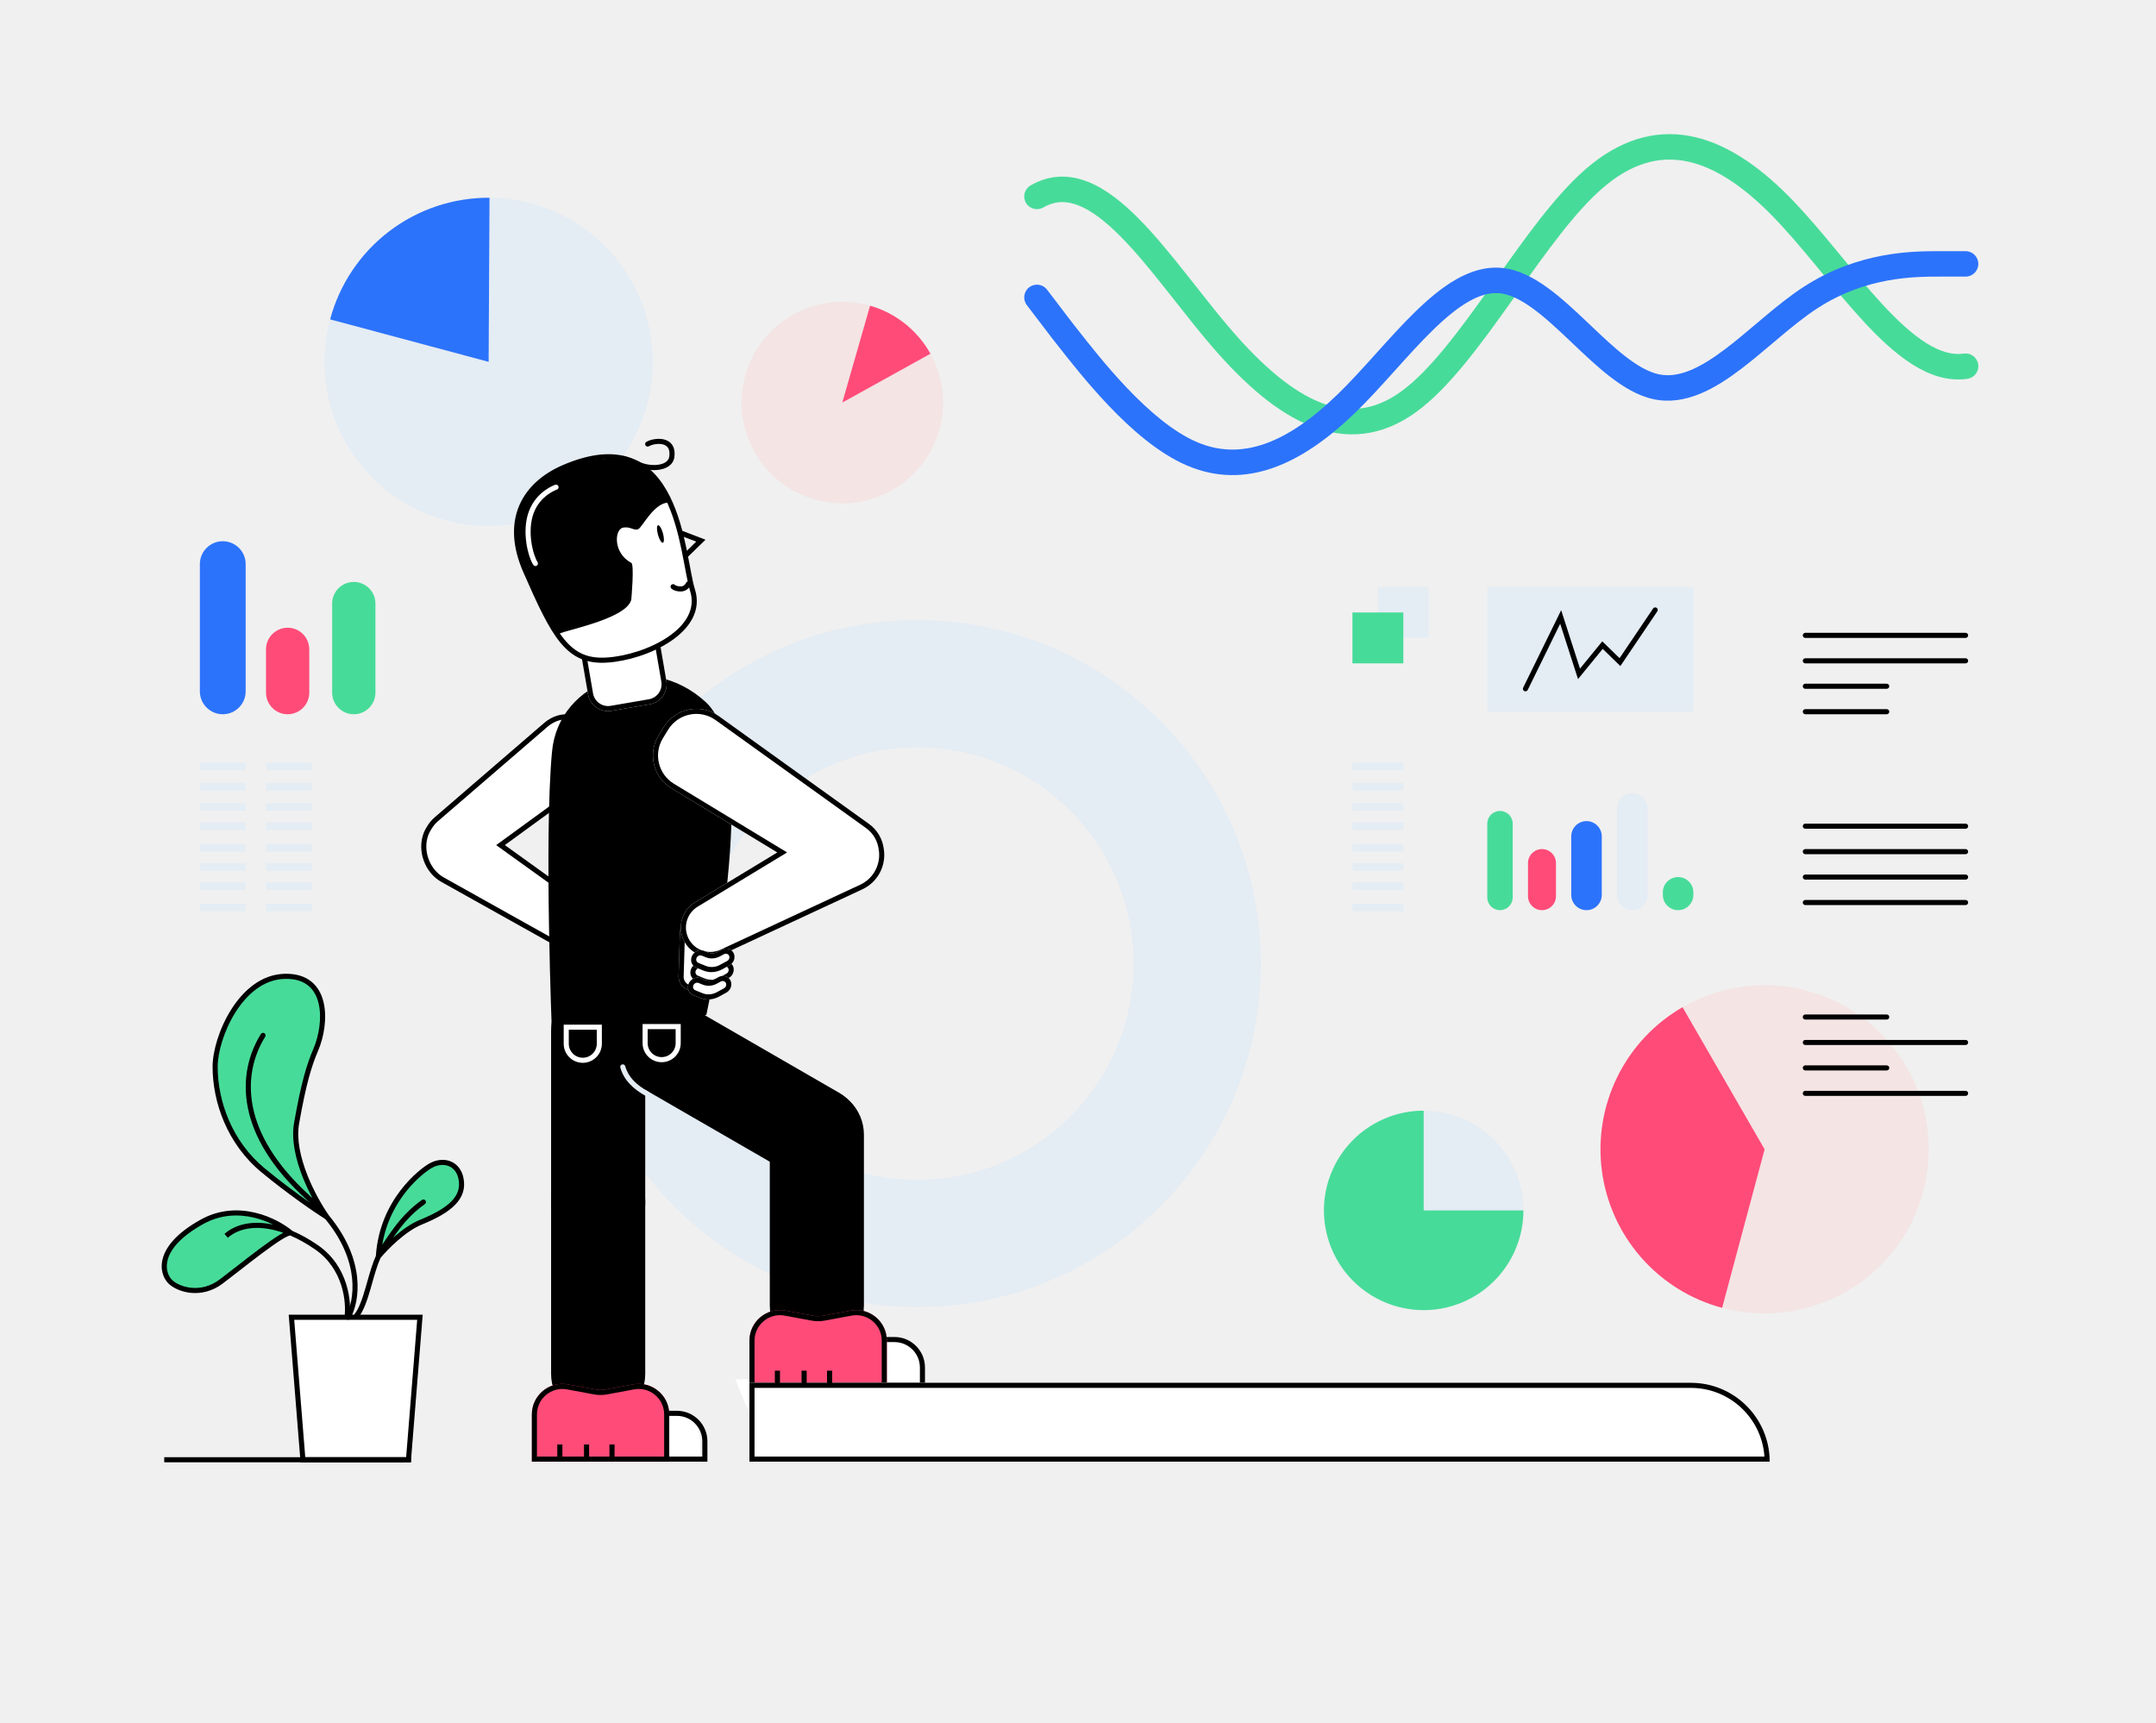
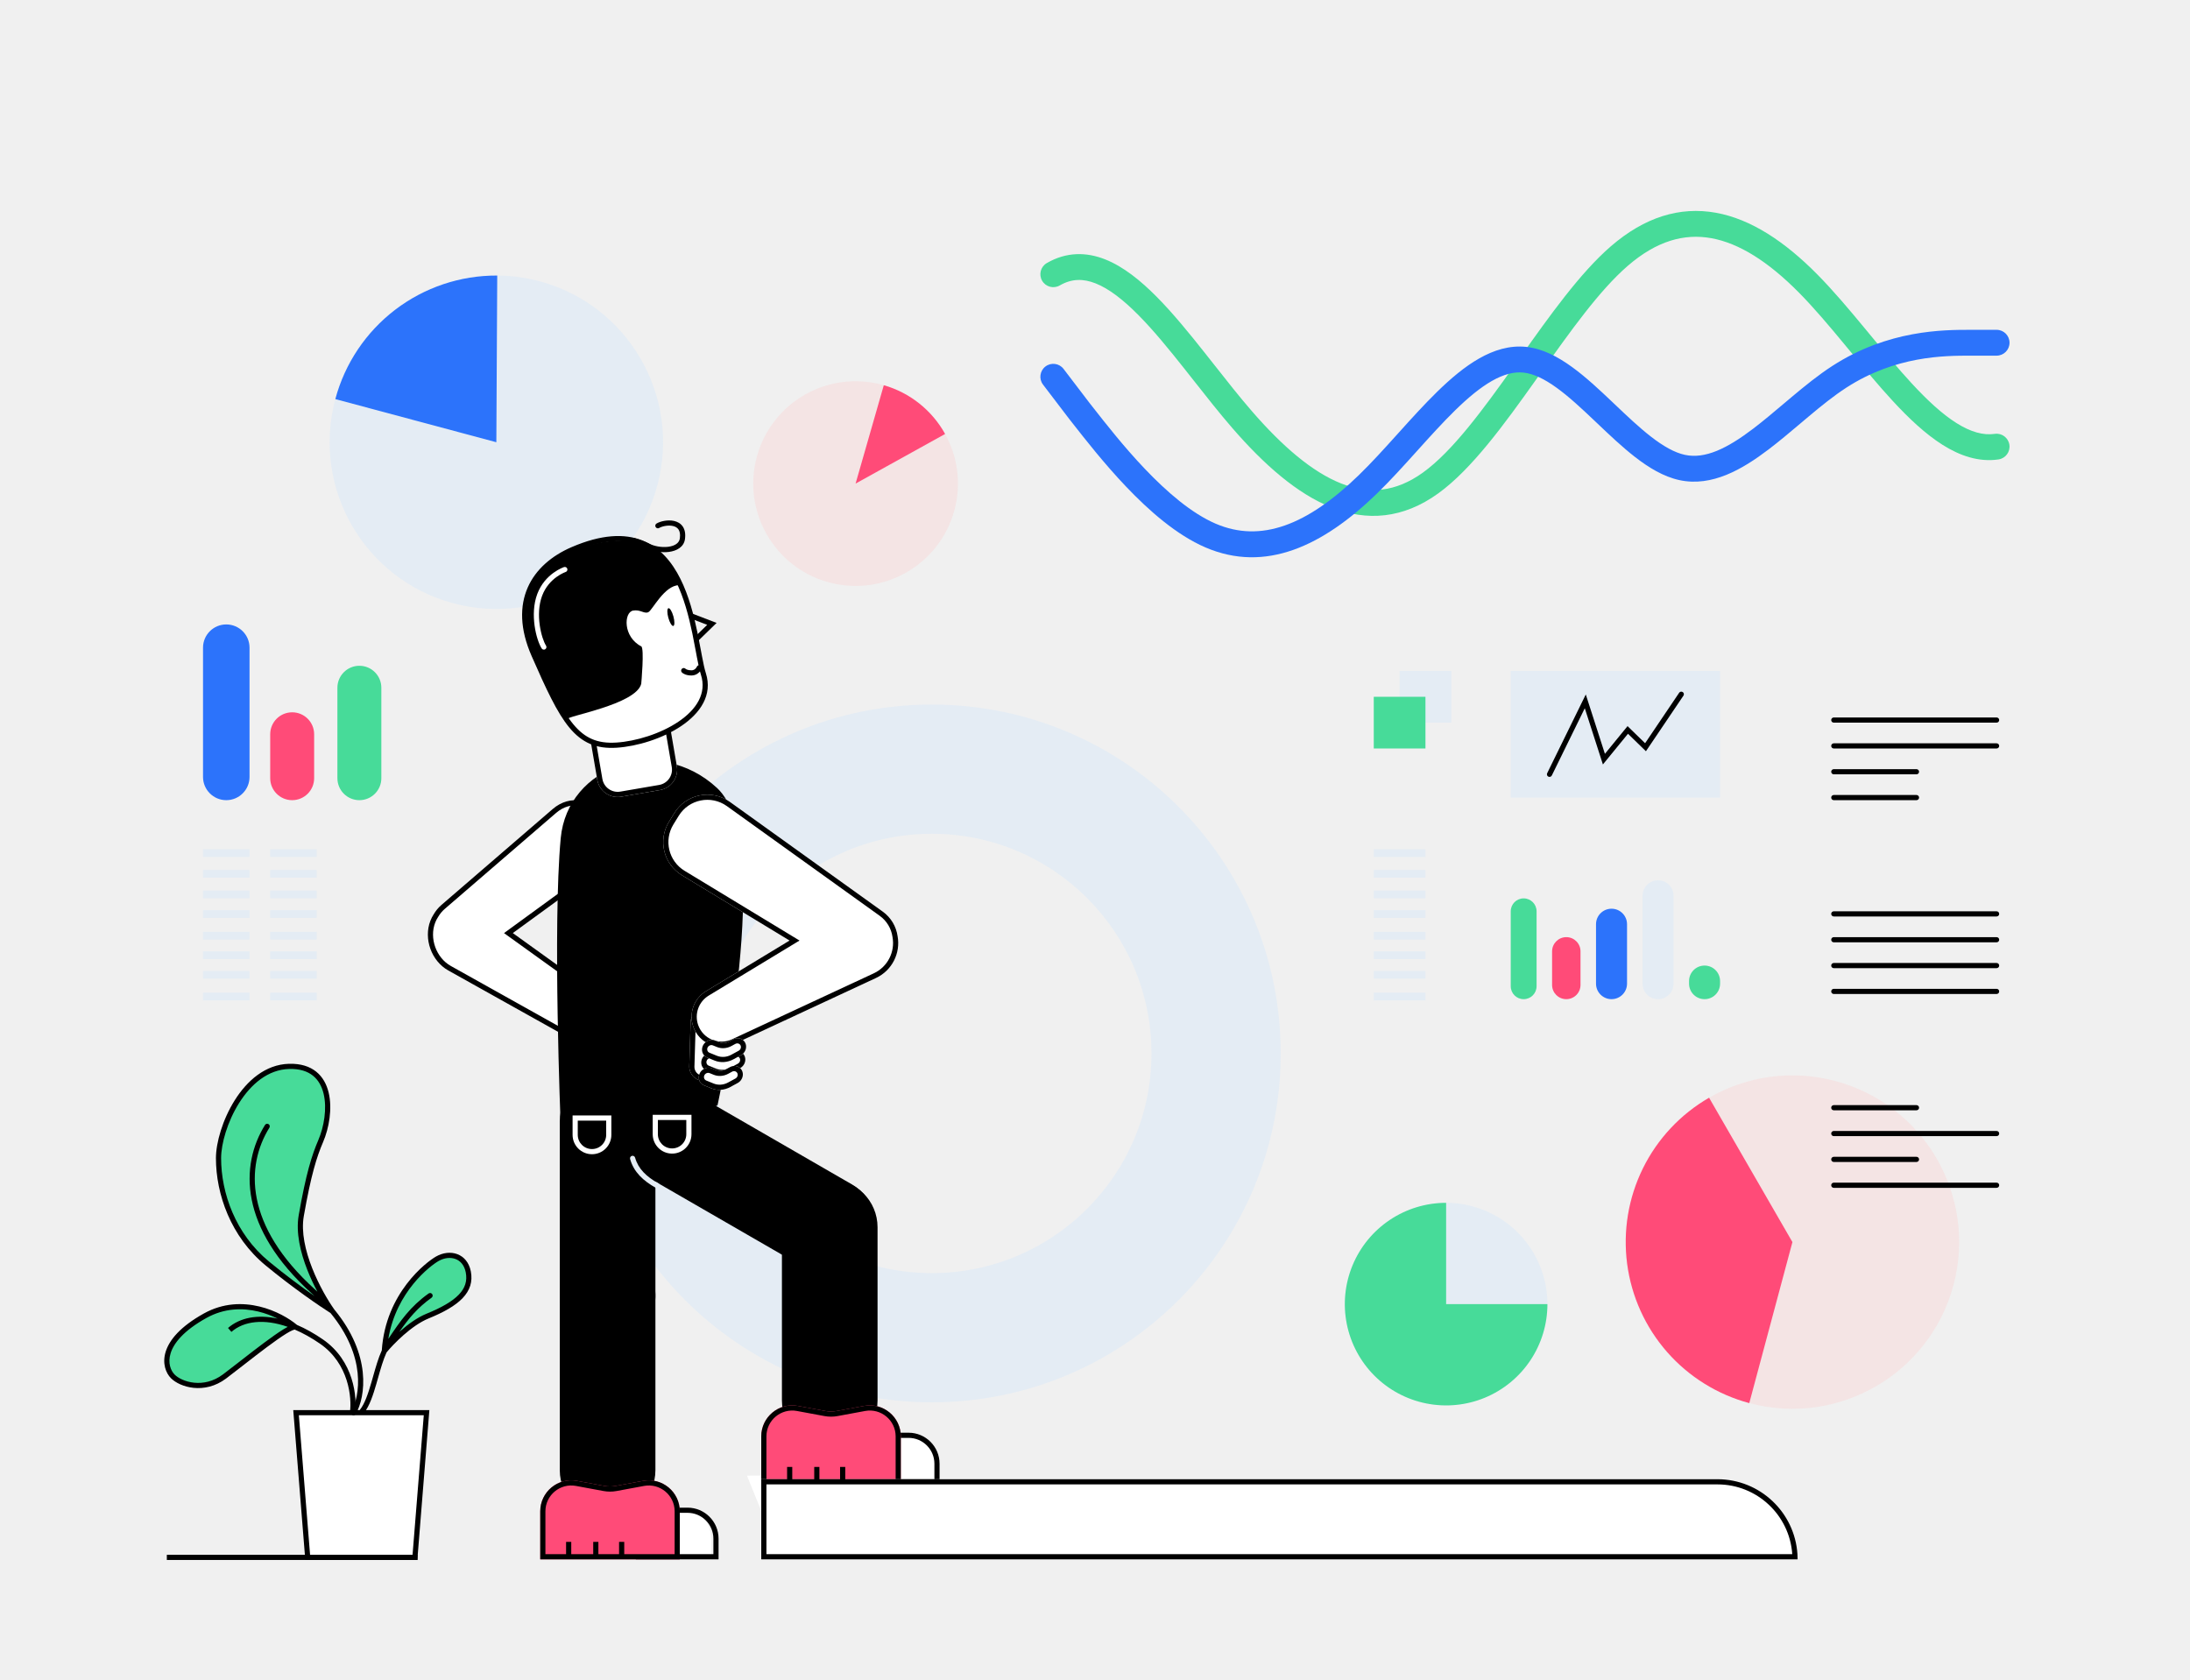
- <svg xmlns="http://www.w3.org/2000/svg" width="338" height="270" viewBox="-30 0 400 270" fill="none">
+ <svg xmlns="http://www.w3.org/2000/svg" width="352" height="270" viewBox="-30 -20 400 270" fill="none">
  <path d="M106.439 231.149L125.357 230.924L125.581 238.56L109.469 238.647L106.439 231.149Z" fill="white" />
  <rect x="250.534" y="236.389" width="39.828" height="2.185" fill="white" />
  <path fill-rule="evenodd" clip-rule="evenodd" d="M100.072 154.019C100.072 176.18 118.036 194.145 140.196 194.145C162.355 194.145 180.319 176.18 180.319 154.019C180.319 131.857 162.355 113.892 140.196 113.892C118.036 113.892 100.072 131.857 100.072 154.019ZM140.196 90.288C105.001 90.288 76.471 118.821 76.471 154.019C76.471 189.216 105.001 217.749 140.196 217.749C175.39 217.749 203.921 189.216 203.921 154.019C203.921 118.821 175.39 90.288 140.196 90.288Z" fill="#E4ECF4" />
  <path d="M52.777 71.784C36.535 67.432 26.896 50.736 31.248 34.492C35.6 18.249 52.295 8.609 68.537 12.962C84.78 17.314 94.418 34.01 90.066 50.254C85.714 66.497 69.019 76.137 52.777 71.784Z" fill="#E4ECF4" />
  <path d="M31.248 34.492C32.99 27.991 36.837 22.25 42.187 18.167C47.537 14.084 54.089 11.889 60.819 11.925L60.657 42.373L31.248 34.492Z" fill="#2C73FB" />
  <path d="M121.433 67.983C111.461 65.311 105.543 55.06 108.215 45.088C110.887 35.115 121.137 29.197 131.109 31.869C141.081 34.541 146.999 44.792 144.327 54.764C141.655 64.737 131.405 70.656 121.433 67.983Z" fill="#F4E4E4" />
  <path d="M131.425 31.957C136.19 33.324 140.217 36.528 142.621 40.864L126.271 49.926L131.425 31.957Z" fill="#FF4B78" />
  <path d="M289.503 217.89C273.261 213.537 263.622 196.841 267.974 180.597C272.327 164.354 289.022 154.714 305.264 159.067C321.506 163.419 331.145 180.116 326.793 196.359C322.441 212.602 305.746 222.242 289.503 217.89Z" fill="#F4E4E4" />
  <path d="M289.503 217.89C283.687 216.331 278.463 213.082 274.492 208.555C270.522 204.027 267.983 198.423 267.197 192.453C266.411 186.482 267.413 180.412 270.077 175.011C272.74 169.61 276.945 165.12 282.16 162.109L297.383 188.478L289.503 217.89Z" fill="#FF4B78" />
  <path d="M229.344 217.681C219.475 215.036 213.618 204.891 216.262 195.021C218.907 185.151 229.051 179.294 238.92 181.939C248.789 184.583 254.646 194.728 252.002 204.598C249.357 214.468 239.213 220.326 229.344 217.681Z" fill="#E4ECF4" />
  <path d="M252.632 199.81C252.632 203.469 251.547 207.046 249.514 210.089C247.481 213.131 244.592 215.503 241.211 216.903C237.831 218.303 234.111 218.67 230.523 217.956C226.934 217.242 223.637 215.48 221.05 212.892C218.463 210.305 216.701 207.008 215.987 203.419C215.273 199.83 215.64 196.11 217.04 192.73C218.44 189.349 220.811 186.459 223.854 184.426C226.896 182.393 230.473 181.308 234.132 181.308V199.81H252.632Z" fill="#47DB99" />
  <path d="M126.507 228.963C126.507 225.835 129.043 223.298 132.172 223.298H135.948C139.076 223.298 141.612 225.835 141.612 228.963V232.74H126.507V228.963Z" fill="white" />
  <path fill-rule="evenodd" clip-rule="evenodd" d="M135.948 224.242H132.172C129.565 224.242 127.451 226.356 127.451 228.963V231.796H140.668V228.963C140.668 226.356 138.555 224.242 135.948 224.242ZM132.172 223.298C129.043 223.298 126.507 225.835 126.507 228.963V232.74H141.612V228.963C141.612 225.835 139.076 223.298 135.948 223.298H132.172Z" fill="black" />
  <path fill-rule="evenodd" clip-rule="evenodd" d="M70.955 109.368C74.124 106.637 78.456 107.472 80.337 111.144C82.125 114.635 81.014 119.388 77.841 121.701L63.667 132.031L76.709 141.407C78.666 142.815 79.59 145.477 78.92 147.784C78.09 150.647 75.161 151.876 72.59 150.439L51.882 138.865C48.798 137.141 47.332 133.073 48.609 129.778C48.772 129.358 48.97 128.972 49.199 128.621C49.577 127.974 50.056 127.386 50.628 126.893L70.955 109.368Z" fill="white" />
  <path fill-rule="evenodd" clip-rule="evenodd" d="M62.057 132.036L76.158 142.174C77.792 143.349 78.571 145.599 78.013 147.521C77.348 149.816 75.078 150.748 73.051 149.615L52.343 138.041C49.669 136.547 48.383 132.975 49.489 130.119L48.609 129.778C47.332 133.073 48.798 137.141 51.882 138.865L72.59 150.439C75.161 151.876 78.09 150.647 78.92 147.784C79.59 145.477 78.666 142.815 76.709 141.407L63.667 132.031L77.841 121.701C81.014 119.388 82.125 114.635 80.337 111.144C78.456 107.472 74.124 106.637 70.955 109.368L50.628 126.893C50.056 127.386 49.577 127.974 49.199 128.621C48.97 128.972 48.772 129.358 48.609 129.778L49.489 130.119C49.629 129.759 49.797 129.432 49.99 129.137L50.003 129.118L50.014 129.097C50.343 128.535 50.756 128.029 51.244 127.609L71.571 110.084C72.952 108.893 74.539 108.513 75.952 108.782C77.365 109.051 78.682 109.983 79.497 111.574C81.075 114.655 80.08 118.901 77.285 120.938L62.057 132.036Z" fill="black" />
  <path d="M72.883 114.759C74.073 101.915 90.23 96.235 100.639 105.867C111.047 115.5 100.639 163.17 100.639 163.17C96.178 165.063 72.883 167.121 72.883 167.121C72.883 167.121 71.396 130.814 72.883 114.759Z" fill="black" />
  <path fill-rule="evenodd" clip-rule="evenodd" d="M73.353 114.802C74.5 102.412 90.149 96.802 100.318 106.214C101.537 107.342 102.479 109.055 103.178 111.239C103.875 113.419 104.317 116.033 104.559 118.924C105.044 124.706 104.722 131.535 104.072 138.084C103.423 144.629 102.449 150.877 101.638 155.489C101.232 157.794 100.866 159.691 100.603 161.01C100.471 161.669 100.365 162.185 100.291 162.535C100.267 162.649 100.247 162.746 100.23 162.824C99.103 163.245 96.98 163.689 94.344 164.12C91.543 164.578 88.221 165.011 85.033 165.387C81.846 165.762 78.798 166.078 76.546 166.3C75.42 166.412 74.494 166.499 73.849 166.559C73.65 166.578 73.478 166.593 73.335 166.607C73.325 166.341 73.311 165.973 73.294 165.512C73.256 164.489 73.204 163.009 73.145 161.182C73.029 157.529 72.89 152.492 72.797 146.953C72.611 135.866 72.612 122.8 73.353 114.802ZM72.883 167.121C72.411 167.141 72.411 167.141 72.411 167.14L72.411 167.139L72.407 167.036C72.404 166.966 72.4 166.863 72.395 166.728C72.384 166.458 72.369 166.06 72.35 165.547C72.312 164.522 72.26 163.041 72.202 161.212C72.086 157.556 71.946 152.513 71.853 146.969C71.667 135.887 71.667 122.772 72.413 114.715C73.644 101.418 90.312 95.667 100.959 105.521C102.343 106.801 103.352 108.685 104.077 110.951C104.803 113.222 105.255 115.913 105.5 118.845C105.992 124.71 105.663 131.605 105.012 138.177C104.36 144.754 103.382 151.026 102.567 155.652C102.16 157.966 101.793 159.87 101.529 161.195C101.396 161.858 101.289 162.376 101.215 162.729C101.178 162.905 101.149 163.04 101.13 163.131L101.108 163.235L101.1 163.27C101.1 163.27 101.1 163.27 100.639 163.169L101.1 163.27L101.048 163.509L100.823 163.604C99.647 164.104 97.296 164.594 94.496 165.052C91.675 165.513 88.337 165.948 85.143 166.324C81.949 166.7 78.894 167.017 76.639 167.24C75.511 167.351 74.583 167.439 73.936 167.499C73.613 167.529 73.36 167.552 73.188 167.568L72.925 167.591L72.925 167.592C72.924 167.592 72.924 167.592 72.883 167.121ZM72.883 167.121L72.925 167.592L72.431 167.635L72.411 167.14L72.883 167.121Z" fill="black" />
  <path d="M76.587 89.433C76.234 87.377 77.614 85.425 79.669 85.072L86.758 83.854C88.814 83.501 90.766 84.881 91.12 86.937L93.628 101.544C93.981 103.6 92.601 105.553 90.545 105.906L83.456 107.123C81.4 107.476 79.448 106.096 79.095 104.04L76.587 89.433Z" fill="white" />
  <path fill-rule="evenodd" clip-rule="evenodd" d="M86.918 84.785L79.829 86.002C78.287 86.267 77.252 87.731 77.517 89.273L80.025 103.88C80.29 105.422 81.755 106.457 83.296 106.193L90.385 104.975C91.927 104.71 92.962 103.246 92.697 101.704L90.189 87.097C89.924 85.555 88.46 84.52 86.918 84.785ZM79.669 85.072C77.614 85.425 76.234 87.377 76.587 89.433L79.095 104.04C79.448 106.096 81.4 107.476 83.456 107.123L90.545 105.906C92.601 105.553 93.981 103.6 93.628 101.544L91.12 86.937C90.766 84.881 88.814 83.501 86.758 83.854L79.669 85.072Z" fill="black" />
  <path fill-rule="evenodd" clip-rule="evenodd" d="M91.182 72.162C91.089 72.405 91.21 72.678 91.454 72.772L99.171 75.728L94.964 79.822C94.777 80.003 94.773 80.302 94.955 80.489C95.137 80.676 95.436 80.68 95.623 80.498L100.888 75.375L91.792 71.89C91.548 71.796 91.275 71.918 91.182 72.162Z" fill="black" />
  <path d="M67.526 81.223C63.276 71.534 67.539 65.004 74.591 61.965C96.096 52.699 96.478 78.498 98.468 84.681C100.87 92.141 89.911 97.223 82.634 97.701C75.358 98.18 72.839 93.333 67.526 81.223Z" fill="white" />
  <path fill-rule="evenodd" clip-rule="evenodd" d="M66.388 68.91C67.865 65.549 70.802 63.084 74.405 61.532C79.852 59.185 84.043 59.024 87.287 60.296C90.528 61.567 92.725 64.229 94.27 67.318C95.814 70.407 96.73 73.971 97.384 77.124C97.62 78.263 97.824 79.357 98.01 80.355C98.081 80.739 98.15 81.109 98.217 81.462C98.46 82.745 98.679 83.796 98.918 84.537C100.215 88.567 97.861 91.892 94.445 94.2C91.02 96.514 86.378 97.928 82.665 98.172C80.791 98.296 79.192 98.078 77.765 97.465C76.338 96.853 75.117 95.859 73.98 94.484C71.726 91.756 69.742 87.448 67.094 81.412C64.929 76.476 64.908 72.281 66.388 68.91ZM67.253 69.29C65.901 72.367 65.874 76.281 67.959 81.033C70.624 87.109 72.556 91.278 74.708 93.882C75.774 95.172 76.88 96.058 78.137 96.598C79.395 97.138 80.839 97.346 82.603 97.23C86.167 96.996 90.644 95.629 93.916 93.418C97.199 91.2 99.123 88.255 98.019 84.826C97.76 84.021 97.531 82.913 97.289 81.638C97.221 81.278 97.151 80.905 97.08 80.519C96.894 79.523 96.694 78.445 96.46 77.316C95.81 74.183 94.914 70.717 93.426 67.741C91.938 64.766 89.884 62.329 86.943 61.175C84.005 60.023 80.084 60.112 74.779 62.399C71.329 63.885 68.608 66.205 67.253 69.29Z" fill="black" />
  <path d="M94.025 68.479C91.34 68.532 89.189 72.998 88.441 73.398C87.692 73.799 86.978 72.877 85.63 73.124C83.945 73.433 83.745 77.909 87.121 79.659C87.719 79.968 87.121 86.494 87.121 86.494C86.178 90.31 73.374 92.394 73.603 92.967C73.607 92.975 73.61 92.979 73.61 92.979C73.607 92.975 73.604 92.971 73.603 92.967C73.404 92.619 68.949 84.833 68.086 82.891C64.855 75.621 65.712 66.928 71.208 63.915C76.704 60.902 81.338 59.841 86.58 60.552C90.122 61.032 93.991 67.213 94.025 68.479Z" fill="black" />
  <path fill-rule="evenodd" clip-rule="evenodd" d="M73.166 65.626C73.019 65.177 73.019 65.177 73.019 65.177L73.018 65.177L73.017 65.178L73.014 65.179L73.004 65.182C72.995 65.185 72.984 65.189 72.97 65.194C72.941 65.205 72.901 65.219 72.85 65.24C72.749 65.279 72.606 65.34 72.432 65.423C72.084 65.589 71.609 65.849 71.09 66.226C70.053 66.979 68.834 68.208 68.128 70.1C67.426 71.981 67.394 74.089 67.644 75.891C67.893 77.685 68.431 79.247 68.937 80.041C69.077 80.261 69.368 80.326 69.588 80.186C69.808 80.046 69.873 79.754 69.733 79.534C69.326 78.896 68.817 77.48 68.579 75.762C68.342 74.052 68.384 72.115 69.013 70.43C69.638 68.755 70.717 67.664 71.645 66.99C72.109 66.652 72.533 66.421 72.839 66.275C72.992 66.202 73.114 66.15 73.197 66.118C73.238 66.101 73.269 66.09 73.289 66.083C73.299 66.079 73.306 66.077 73.311 66.075L73.314 66.074L73.314 66.074C73.314 66.074 73.314 66.074 73.315 66.074C73.562 65.992 73.696 65.726 73.615 65.478C73.534 65.231 73.267 65.096 73.019 65.177L73.166 65.626Z" fill="white" />
  <path fill-rule="evenodd" clip-rule="evenodd" d="M97.891 83.127C98.133 83.226 98.248 83.502 98.15 83.743C97.981 84.155 97.386 84.981 96.297 84.981C95.383 84.981 94.776 84.672 94.533 84.409C94.357 84.217 94.369 83.918 94.561 83.741C94.753 83.565 95.051 83.577 95.228 83.769C95.228 83.769 95.228 83.769 95.228 83.769C95.236 83.776 95.314 83.842 95.493 83.909C95.672 83.976 95.938 84.036 96.297 84.036C96.855 84.036 97.187 83.603 97.276 83.385C97.374 83.144 97.65 83.029 97.891 83.127Z" fill="black" />
  <path d="M92.996 74.183C93.244 75.078 93.237 75.861 92.981 75.931C92.725 76.002 92.317 75.334 92.07 74.439C91.823 73.543 91.83 72.76 92.086 72.69C92.342 72.619 92.749 73.288 92.996 74.183Z" fill="black" />
  <path d="M72.244 166.413C72.244 161.59 76.154 157.68 80.977 157.68C85.8 157.68 89.71 161.59 89.71 166.413V198.515C89.71 203.338 85.8 207.248 80.977 207.248C76.154 207.248 72.244 203.338 72.244 198.515V166.413Z" fill="black" />
  <path d="M112.818 185.768C112.818 180.945 116.728 177.035 121.551 177.035C126.374 177.035 130.283 180.945 130.283 185.768V217.397C130.283 222.221 126.374 226.131 121.551 226.131C116.728 226.131 112.818 222.221 112.818 217.397V185.768Z" fill="black" />
  <path d="M89.356 177.23C85.168 174.812 83.734 169.458 86.151 165.271C88.569 161.083 93.923 159.649 98.11 162.066L125.592 177.934C129.779 180.352 131.214 185.706 128.796 189.894C126.379 194.081 121.025 195.516 116.838 193.098L89.356 177.23Z" fill="black" />
  <path d="M72.244 198.043C72.244 193.219 76.154 189.309 80.977 189.309C85.8 189.309 89.71 193.219 89.71 198.043V230.144C89.71 234.967 85.8 238.877 80.977 238.877C76.154 238.877 72.244 234.967 72.244 230.144V198.043Z" fill="black" />
  <path fill-rule="evenodd" clip-rule="evenodd" d="M85.414 172.728C85.664 172.657 85.925 172.802 85.997 173.053C86.577 175.098 88.049 176.514 90.247 177.749C90.474 177.876 90.555 178.164 90.427 178.391C90.3 178.619 90.012 178.7 89.785 178.572C87.48 177.277 85.765 175.696 85.088 173.311C85.017 173.06 85.163 172.799 85.414 172.728Z" fill="#E4ECF4" />
  <path d="M96.139 148.294C96.18 146.96 97.289 145.987 98.617 146.121C99.945 146.255 100.989 147.446 100.949 148.78L100.707 156.842C100.667 158.177 99.557 159.15 98.229 159.015C96.901 158.881 95.857 157.691 95.897 156.356L96.139 148.294Z" fill="white" />
  <path fill-rule="evenodd" clip-rule="evenodd" d="M99.767 156.747L100.01 148.685C100.034 147.872 99.398 147.147 98.588 147.065C97.779 146.983 97.103 147.576 97.079 148.389L96.837 156.451C96.812 157.264 97.448 157.99 98.258 158.072C99.067 158.153 99.743 157.561 99.767 156.747ZM98.617 146.121C97.289 145.987 96.18 146.96 96.139 148.294L95.897 156.356C95.857 157.691 96.901 158.881 98.229 159.015C99.557 159.15 100.667 158.177 100.707 156.842L100.949 148.78C100.989 147.446 99.945 146.255 98.617 146.121Z" fill="black" />
  <path d="M109.042 223.972C109.042 220.43 112.255 217.757 115.737 218.402L120.755 219.331C121.437 219.457 122.136 219.457 122.818 219.331L127.836 218.402C131.318 217.757 134.532 220.43 134.532 223.972V232.74H109.042V223.972Z" fill="#FF4B78" />
  <path fill-rule="evenodd" clip-rule="evenodd" d="M133.588 231.796V223.972C133.588 221.02 130.91 218.793 128.008 219.33L122.99 220.259C122.194 220.407 121.379 220.407 120.583 220.259L115.566 219.33C112.664 218.793 109.986 221.02 109.986 223.972V231.796H133.588ZM115.737 218.402C112.255 217.757 109.042 220.43 109.042 223.972V232.74H134.532V223.972C134.532 220.43 131.318 217.757 127.836 218.402L122.818 219.331C122.136 219.457 121.437 219.457 120.755 219.331L115.737 218.402Z" fill="black" />
  <path d="M84.793 242.654C84.793 239.525 87.329 236.989 90.457 236.989H94.233C97.362 236.989 99.898 239.525 99.898 242.654V246.43H84.793V242.654Z" fill="white" />
  <path fill-rule="evenodd" clip-rule="evenodd" d="M94.697 57.756C95.088 58.322 95.24 59.084 95.112 60.049C94.913 61.543 93.56 62.226 92.192 62.405C90.805 62.587 89.177 62.303 87.983 61.663C87.216 61.298 86.523 61.078 85.949 60.896C85.8 60.849 85.658 60.804 85.526 60.76C85.279 60.677 85.145 60.41 85.228 60.162C85.31 59.915 85.577 59.781 85.825 59.864C85.94 59.902 86.069 59.943 86.21 59.988C86.788 60.171 87.563 60.416 88.4 60.816L88.41 60.821L88.421 60.826C89.432 61.371 90.866 61.627 92.069 61.469C93.295 61.308 94.064 60.768 94.176 59.924C94.284 59.118 94.141 58.612 93.92 58.293C93.699 57.973 93.353 57.773 92.916 57.673C92.477 57.572 91.974 57.582 91.505 57.663C91.032 57.745 90.635 57.892 90.403 58.031C90.179 58.165 89.889 58.092 89.755 57.869C89.621 57.645 89.693 57.355 89.917 57.221C90.275 57.006 90.791 56.828 91.344 56.733C91.9 56.637 92.534 56.617 93.127 56.753C93.723 56.889 94.305 57.19 94.697 57.756Z" fill="black" />
  <path d="M74.582 165.348H81.663V168.889C81.663 170.844 80.078 172.429 78.123 172.429C76.168 172.429 74.582 170.844 74.582 168.889V165.348Z" fill="black" />
  <path fill-rule="evenodd" clip-rule="evenodd" d="M80.719 166.292H75.527V168.889C75.527 170.323 76.689 171.485 78.123 171.485C79.557 171.485 80.719 170.323 80.719 168.889V166.292ZM74.582 165.348V168.889C74.582 170.844 76.168 172.429 78.123 172.429C80.078 172.429 81.663 170.844 81.663 168.889V165.348H74.582Z" fill="white" />
  <path d="M89.216 165.233H96.296V168.774C96.296 170.729 94.711 172.315 92.756 172.315C90.801 172.315 89.216 170.729 89.216 168.774V165.233Z" fill="black" />
  <path fill-rule="evenodd" clip-rule="evenodd" d="M95.352 166.178H90.16V168.774C90.16 170.208 91.322 171.37 92.756 171.37C94.19 171.37 95.352 170.208 95.352 168.774V166.178ZM89.216 165.233V168.774C89.216 170.729 90.801 172.315 92.756 172.315C94.711 172.315 96.296 170.729 96.296 168.774V165.233H89.216Z" fill="white" />
  <path fill-rule="evenodd" clip-rule="evenodd" d="M103.322 108.077C99.984 105.681 95.315 106.619 93.162 110.119L92.19 111.699C90.132 115.044 91.19 119.425 94.548 121.463L114.211 133.396L98.953 142.646C96.734 143.991 95.765 146.709 96.631 149.154C97.708 152.198 101.173 153.653 104.1 152.29L129.989 140.243C132.96 138.86 134.512 135.668 133.944 132.588C133.693 130.845 132.758 129.207 131.225 128.107L103.322 108.077Z" fill="white" />
  <path fill-rule="evenodd" clip-rule="evenodd" d="M116.032 133.396L99.442 143.453C97.606 144.566 96.804 146.815 97.521 148.839C98.412 151.358 101.279 152.562 103.702 151.434L129.591 139.386C132.162 138.19 133.508 135.426 133.015 132.759L133.012 132.741L133.009 132.722C132.794 131.224 131.991 129.819 130.675 128.874L102.771 108.844C99.879 106.767 95.832 107.581 93.966 110.613L92.994 112.193C91.211 115.093 92.127 118.89 95.037 120.656L116.032 133.396ZM98.953 142.646C96.734 143.991 95.765 146.709 96.631 149.154C97.708 152.198 101.173 153.653 104.1 152.29L129.989 140.243C132.96 138.86 134.512 135.668 133.944 132.588C133.693 130.845 132.758 129.207 131.225 128.107L103.322 108.077C99.984 105.681 95.315 106.619 93.162 110.119L92.19 111.699C90.132 115.044 91.19 119.425 94.548 121.463L114.211 133.396L98.953 142.646Z" fill="black" />
  <path d="M103.768 153.805C104.868 153.206 106.134 153.923 106.13 155.142C106.129 155.782 105.76 156.39 105.182 156.705L103.83 157.44C102.738 158.034 101.471 158.121 100.381 157.677L99.028 157.126C98.449 156.889 98.081 156.329 98.082 155.685C98.085 154.465 99.353 153.572 100.454 154.015L101.217 154.323C101.799 154.557 102.474 154.509 103.056 154.192L103.768 153.805Z" fill="white" />
  <path fill-rule="evenodd" clip-rule="evenodd" d="M103.428 156.615L104.78 155.88C105.029 155.744 105.188 155.482 105.189 155.206C105.19 154.68 104.644 154.372 104.17 154.63L103.458 155.017C102.621 155.473 101.652 155.541 100.815 155.205L100.051 154.897C99.575 154.706 99.025 155.092 99.024 155.621C99.023 155.9 99.183 156.143 99.434 156.245L100.786 156.796C101.621 157.137 102.591 157.07 103.428 156.615ZM106.13 155.142C106.134 153.923 104.868 153.206 103.768 153.805L103.056 154.192C102.474 154.509 101.799 154.557 101.217 154.323L100.454 154.015C99.353 153.572 98.085 154.465 98.082 155.685C98.081 156.329 98.449 156.889 99.028 157.126L100.381 157.677C101.471 158.121 102.738 158.034 103.83 157.44L105.182 156.705C105.76 156.39 106.129 155.782 106.13 155.142Z" fill="black" />
  <path d="M103.321 156.521C104.42 155.922 105.686 156.639 105.683 157.858C105.681 158.498 105.312 159.106 104.734 159.421L103.383 160.156C102.29 160.75 101.023 160.837 99.933 160.393L98.581 159.842C98.001 159.605 97.633 159.045 97.635 158.401C97.638 157.181 98.905 156.289 100.006 156.731L100.77 157.039C101.352 157.273 102.026 157.225 102.608 156.908L103.321 156.521Z" fill="white" />
  <path fill-rule="evenodd" clip-rule="evenodd" d="M102.98 159.331L104.332 158.596C104.581 158.46 104.74 158.198 104.741 157.922C104.742 157.397 104.197 157.088 103.723 157.346L103.011 157.733C102.174 158.189 101.204 158.257 100.368 157.921L99.604 157.613C99.127 157.422 98.578 157.808 98.577 158.337C98.576 158.616 98.735 158.859 98.986 158.961L100.339 159.512C101.174 159.853 102.144 159.786 102.98 159.331ZM105.683 157.858C105.686 156.639 104.42 155.922 103.321 156.521L102.608 156.908C102.026 157.225 101.352 157.273 100.77 157.039L100.006 156.731C98.905 156.289 97.638 157.181 97.635 158.401C97.633 159.045 98.001 159.605 98.581 159.842L99.933 160.393C101.023 160.837 102.29 160.75 103.383 160.156L104.734 159.421C105.312 159.106 105.681 158.498 105.683 157.858Z" fill="black" />
  <path d="M103.91 151.449C105.01 150.85 106.275 151.567 106.272 152.786C106.27 153.426 105.901 154.034 105.324 154.349L103.972 155.084C102.879 155.678 101.613 155.765 100.522 155.321L99.17 154.77C98.59 154.533 98.222 153.973 98.224 153.329C98.227 152.109 99.494 151.217 100.595 151.659L101.359 151.967C101.941 152.201 102.615 152.153 103.197 151.836L103.91 151.449Z" fill="white" />
  <path fill-rule="evenodd" clip-rule="evenodd" d="M103.569 154.259L104.921 153.524C105.17 153.388 105.329 153.126 105.33 152.85C105.332 152.325 104.786 152.016 104.312 152.274L103.6 152.661C102.763 153.117 101.793 153.185 100.957 152.849L100.193 152.541C99.716 152.35 99.167 152.736 99.166 153.265C99.165 153.544 99.325 153.787 99.576 153.889L100.928 154.44C101.763 154.781 102.733 154.714 103.569 154.259ZM106.272 152.786C106.275 151.567 105.01 150.85 103.91 151.449L103.197 151.836C102.615 152.153 101.941 152.201 101.359 151.967L100.595 151.659C99.494 151.217 98.227 152.109 98.224 153.329C98.222 153.973 98.59 154.533 99.17 154.77L100.522 155.321C101.613 155.765 102.879 155.678 103.972 155.084L105.324 154.349C105.901 154.034 106.27 153.426 106.272 152.786Z" fill="black" />
  <path d="M109.042 231.796H283.696C291.778 231.796 298.329 238.348 298.329 246.43H109.042V231.796Z" fill="white" />
  <path fill-rule="evenodd" clip-rule="evenodd" d="M298.3 245.486C298.319 245.798 298.329 246.113 298.329 246.43H109.042V231.796H283.696C291.461 231.796 297.813 237.844 298.3 245.486ZM297.353 245.486C296.868 238.365 290.939 232.74 283.696 232.74H109.986V245.486H297.353Z" fill="black" />
  <path d="M7.081 79.903C7.081 77.557 8.983 75.654 11.329 75.654C13.675 75.654 15.577 77.557 15.577 79.903V103.507C15.577 105.853 13.675 107.756 11.329 107.756C8.983 107.756 7.081 105.853 7.081 103.507V79.903Z" fill="#2C73FB" />
  <path d="M19.353 95.718C19.353 93.501 21.15 91.705 23.366 91.705C25.582 91.705 27.378 93.501 27.378 95.718V103.743C27.378 105.959 25.582 107.755 23.366 107.755C21.15 107.755 19.353 105.959 19.353 103.743V95.718Z" fill="#FF4B78" />
  <path d="M31.627 87.22C31.627 85.004 33.424 83.207 35.639 83.207C37.855 83.207 39.652 85.004 39.652 87.22V103.743C39.652 105.959 37.855 107.755 35.639 107.755C33.424 107.755 31.627 105.959 31.627 103.743V87.22Z" fill="#47DB99" />
  <path d="M245.933 128.054C245.933 126.751 246.99 125.694 248.293 125.694C249.597 125.694 250.653 126.751 250.653 128.054V141.745C250.653 143.048 249.597 144.105 248.293 144.105C246.99 144.105 245.933 143.048 245.933 141.745V128.054Z" fill="#47DB99" />
  <path d="M270.007 125.222C270.007 123.658 271.275 122.39 272.839 122.39C274.404 122.39 275.672 123.658 275.672 125.222V141.273C275.672 142.837 274.404 144.105 272.839 144.105C271.275 144.105 270.007 142.837 270.007 141.273V125.222Z" fill="#E4ECF4" />
  <path d="M253.486 135.371C253.486 133.937 254.648 132.775 256.082 132.775C257.516 132.775 258.678 133.937 258.678 135.371V141.508C258.678 142.942 257.516 144.105 256.082 144.105C254.648 144.105 253.486 142.942 253.486 141.508V135.371Z" fill="#FF4B78" />
  <path d="M261.51 130.415C261.51 128.851 262.779 127.582 264.343 127.582C265.907 127.582 267.175 128.851 267.175 130.415V141.273C267.175 142.837 265.907 144.105 264.343 144.105C262.779 144.105 261.51 142.837 261.51 141.273V130.415Z" fill="#2C73FB" />
  <path d="M278.504 140.801C278.504 139.236 279.772 137.968 281.336 137.968C282.9 137.968 284.168 139.236 284.168 140.801V141.273C284.168 142.837 282.9 144.105 281.336 144.105C279.772 144.105 278.504 142.837 278.504 141.273V140.801Z" fill="#47DB99" />
  <path fill-rule="evenodd" clip-rule="evenodd" d="M304.466 128.527C304.466 128.266 304.677 128.054 304.938 128.054H334.677C334.937 128.054 335.149 128.266 335.149 128.527C335.149 128.787 334.937 128.999 334.677 128.999H304.938C304.677 128.999 304.466 128.787 304.466 128.527Z" fill="black" />
  <path fill-rule="evenodd" clip-rule="evenodd" d="M304.466 133.247C304.466 132.986 304.677 132.775 304.938 132.775H334.677C334.937 132.775 335.149 132.986 335.149 133.247C335.149 133.508 334.937 133.719 334.677 133.719H304.938C304.677 133.719 304.466 133.508 304.466 133.247Z" fill="black" />
  <path fill-rule="evenodd" clip-rule="evenodd" d="M304.466 137.968C304.466 137.707 304.677 137.496 304.938 137.496H334.677C334.937 137.496 335.149 137.707 335.149 137.968C335.149 138.229 334.937 138.44 334.677 138.44H304.938C304.677 138.44 304.466 138.229 304.466 137.968Z" fill="black" />
  <path fill-rule="evenodd" clip-rule="evenodd" d="M304.466 142.689C304.466 142.428 304.677 142.217 304.938 142.217H334.677C334.937 142.217 335.149 142.428 335.149 142.689C335.149 142.95 334.937 143.161 334.677 143.161H304.938C304.677 143.161 304.466 142.95 304.466 142.689Z" fill="black" />
  <path fill-rule="evenodd" clip-rule="evenodd" d="M304.466 168.653C304.466 168.392 304.677 168.181 304.938 168.181H334.677C334.937 168.181 335.149 168.392 335.149 168.653C335.149 168.913 334.937 169.125 334.677 169.125H304.938C304.677 169.125 304.466 168.913 304.466 168.653Z" fill="black" />
  <path fill-rule="evenodd" clip-rule="evenodd" d="M304.466 163.932C304.466 163.671 304.677 163.46 304.938 163.46H320.043C320.304 163.46 320.515 163.671 320.515 163.932C320.515 164.193 320.304 164.404 320.043 164.404H304.938C304.677 164.404 304.466 164.193 304.466 163.932Z" fill="black" />
  <path fill-rule="evenodd" clip-rule="evenodd" d="M304.466 178.095C304.466 177.834 304.677 177.622 304.938 177.622H334.677C334.937 177.622 335.149 177.834 335.149 178.095C335.149 178.355 334.937 178.567 334.677 178.567H304.938C304.677 178.567 304.466 178.355 304.466 178.095Z" fill="black" />
  <path fill-rule="evenodd" clip-rule="evenodd" d="M304.466 173.373C304.466 173.113 304.677 172.901 304.938 172.901H320.043C320.304 172.901 320.515 173.113 320.515 173.373C320.515 173.634 320.304 173.845 320.043 173.845H304.938C304.677 173.845 304.466 173.634 304.466 173.373Z" fill="black" />
  <path fill-rule="evenodd" clip-rule="evenodd" d="M304.466 93.121C304.466 92.861 304.677 92.649 304.938 92.649H334.677C334.937 92.649 335.149 92.861 335.149 93.121C335.149 93.382 334.937 93.593 334.677 93.593H304.938C304.677 93.593 304.466 93.382 304.466 93.121Z" fill="black" />
  <path fill-rule="evenodd" clip-rule="evenodd" d="M304.466 97.842C304.466 97.581 304.677 97.37 304.938 97.37H334.677C334.937 97.37 335.149 97.581 335.149 97.842C335.149 98.102 334.937 98.314 334.677 98.314H304.938C304.677 98.314 304.466 98.102 304.466 97.842Z" fill="black" />
  <path fill-rule="evenodd" clip-rule="evenodd" d="M304.466 102.562C304.466 102.302 304.677 102.09 304.938 102.09H320.043C320.304 102.09 320.515 102.302 320.515 102.562C320.515 102.823 320.304 103.034 320.043 103.034H304.938C304.677 103.034 304.466 102.823 304.466 102.562Z" fill="black" />
  <path fill-rule="evenodd" clip-rule="evenodd" d="M304.466 107.283C304.466 107.022 304.677 106.811 304.938 106.811H320.043C320.304 106.811 320.515 107.022 320.515 107.283C320.515 107.544 320.304 107.755 320.043 107.755H304.938C304.677 107.755 304.466 107.544 304.466 107.283Z" fill="black" />
  <path d="M35.875 219.637H24.074L26.198 246.073H45.788L47.912 219.637H35.875Z" fill="white" />
  <path fill-rule="evenodd" clip-rule="evenodd" d="M23.562 219.165H48.423L46.224 246.545H25.762L23.562 219.165ZM24.585 220.109L26.634 245.601H45.352L47.401 220.109H24.585Z" fill="black" />
  <path d="M23.993 204.015C23.989 204.013 23.985 204.011 23.981 204.01C22.819 203.552 14.775 210.2 11.012 213.023C7.236 215.855 3.038 214.49 1.571 213.023C-0.076 211.376 -1.025 206.65 7.472 201.929C14.269 198.153 21.318 201.746 23.993 204.015Z" fill="#47DB99" />
  <path fill-rule="evenodd" clip-rule="evenodd" d="M17.389 200.246C20.375 200.965 22.845 202.438 24.244 203.608C25.782 204.268 27.371 205.15 28.982 206.261C34.661 210.178 35.253 216.848 34.846 219.698L33.911 219.565C34.29 216.908 33.717 210.674 28.446 207.038C26.868 205.95 25.32 205.094 23.833 204.459C23.822 204.46 23.803 204.462 23.776 204.467C23.697 204.483 23.582 204.519 23.429 204.584C23.123 204.713 22.722 204.932 22.242 205.229C21.284 205.821 20.065 206.687 18.754 207.664C17.445 208.64 16.054 209.718 14.752 210.732C14.595 210.854 14.44 210.975 14.286 211.095C13.164 211.969 12.126 212.777 11.295 213.4C9.304 214.894 7.19 215.286 5.379 215.105C3.585 214.925 2.061 214.18 1.238 213.356C0.292 212.411 -0.405 210.636 0.267 208.487C0.937 206.349 2.939 203.907 7.243 201.516C10.767 199.558 14.355 199.515 17.389 200.246ZM23.808 204.448C23.808 204.448 23.808 204.448 23.808 204.448L23.89 204.24L23.89 204.239L23.808 204.448ZM20.698 202.455C17.06 201.665 13.862 202.248 11.647 204.168L12.265 204.882C14.562 202.891 18.219 202.445 22.55 203.96C22.301 204.092 22.031 204.249 21.746 204.426C20.751 205.04 19.505 205.927 18.19 206.907C16.872 207.889 15.474 208.973 14.173 209.986C14.015 210.109 13.86 210.23 13.706 210.35C12.583 211.225 11.552 212.027 10.729 212.645C8.944 213.983 7.071 214.325 5.473 214.165C3.857 214.003 2.549 213.333 1.905 212.689C1.203 211.987 0.603 210.576 1.168 208.769C1.737 206.953 3.508 204.671 7.701 202.341C10.974 200.523 14.309 200.475 17.168 201.163C18.465 201.476 19.66 201.94 20.698 202.455Z" fill="black" />
  <path d="M25.024 183.652C23.958 189.732 28.357 197.808 30.689 201.086C28.801 199.894 23.78 196.482 18.802 192.369C12.58 187.228 9.913 179.625 9.913 173.147C9.913 167.741 14.58 156.607 22.802 156.384C31.024 156.16 30.689 165.097 28.58 170.018C27.399 172.771 26.358 176.053 25.024 183.652Z" fill="#47DB99" />
  <path fill-rule="evenodd" clip-rule="evenodd" d="M30.024 161.161C30.735 164.108 30.096 167.679 29.014 170.203C27.853 172.911 26.819 176.153 25.489 183.733C24.979 186.645 25.774 190.085 27.021 193.246C28.26 196.386 29.918 199.185 31.064 200.798C37.892 209.077 36.774 216.696 34.992 219.868C34.864 220.096 34.576 220.176 34.349 220.049C34.122 219.921 34.041 219.633 34.169 219.406C35.745 216.6 36.927 209.423 30.373 201.444C28.423 200.208 23.442 196.814 18.501 192.732C12.153 187.488 9.441 179.742 9.441 173.146C9.441 170.34 10.641 166.119 12.875 162.57C15.107 159.023 18.45 156.029 22.789 155.911C24.933 155.853 26.571 156.392 27.767 157.36C28.96 158.325 29.667 159.677 30.024 161.161ZM27.455 198.343C25.124 196.711 22.105 194.485 19.103 192.005C13.006 186.968 10.385 179.508 10.385 173.146C10.385 170.547 11.518 166.498 13.674 163.073C15.831 159.645 18.932 156.96 22.815 156.855C24.782 156.801 26.186 157.295 27.174 158.094C28.165 158.896 28.784 160.044 29.107 161.382C29.756 164.077 29.174 167.435 28.146 169.831C26.946 172.631 25.896 175.951 24.559 183.57C24.004 186.738 24.874 190.376 26.143 193.592C26.697 194.996 27.332 196.333 27.97 197.532C27.836 197.408 27.701 197.283 27.563 197.159C21.062 191.286 17.907 185.615 16.904 180.57C15.901 175.528 17.039 171.067 19.203 167.584C19.341 167.363 19.273 167.072 19.051 166.934C18.83 166.797 18.539 166.865 18.401 167.086C16.121 170.755 14.925 175.458 15.978 180.754C17.03 186.047 20.32 191.887 26.93 197.86C27.109 198.021 27.284 198.182 27.455 198.343Z" fill="black" />
  <path d="M48.082 202C44.872 203.307 41.488 206.798 40.198 208.38C40.853 197.994 48.225 192.459 49.88 191.521C52.186 190.213 54.945 190.971 55.527 193.899C56.22 197.384 53.599 199.752 48.082 202Z" fill="#47DB99" />
  <path fill-rule="evenodd" clip-rule="evenodd" d="M53.516 190.679C54.734 191.133 55.671 192.198 55.991 193.807C56.37 195.714 55.83 197.331 54.474 198.74C53.145 200.122 51.035 201.306 48.26 202.437C46.726 203.062 45.124 204.222 43.731 205.442C42.37 206.634 41.238 207.858 40.601 208.632C40 209.939 39.535 211.58 39.057 213.264C38.954 213.631 38.849 213.999 38.743 214.367C38.154 216.399 37.493 218.43 36.48 219.696C36.317 219.899 36.02 219.932 35.817 219.769C35.613 219.607 35.58 219.31 35.743 219.106C36.618 218.012 37.236 216.172 37.836 214.104C37.938 213.752 38.039 213.395 38.141 213.035C38.615 211.36 39.103 209.639 39.733 208.261C40.438 197.714 47.921 192.089 49.648 191.11C50.901 190.399 52.313 190.23 53.516 190.679ZM42.926 204.894C44.626 202.451 46.24 200.485 48.829 198.637C49.042 198.486 49.091 198.191 48.939 197.979C48.788 197.766 48.493 197.717 48.281 197.869C44.938 200.255 43.143 202.845 40.927 206.158C42.384 197.44 48.656 192.758 50.114 191.931C51.166 191.334 52.287 191.228 53.186 191.564C54.069 191.893 54.803 192.672 55.065 193.991C55.378 195.569 54.955 196.879 53.794 198.086C52.606 199.321 50.647 200.445 47.904 201.562C46.228 202.245 44.534 203.484 43.109 204.732C43.048 204.786 42.987 204.84 42.926 204.894Z" fill="black" />
  <path d="M245.933 84.151H284.168V107.283H245.933V84.151Z" fill="#E4ECF4" />
  <path d="M225.635 84.151H235.076V93.593H225.635V84.151Z" fill="#E4ECF4" />
  <path d="M220.915 88.873H230.356V98.314H220.915V88.873Z" fill="#47DB99" />
  <path fill-rule="evenodd" clip-rule="evenodd" d="M277.352 88.009C277.568 88.155 277.625 88.448 277.479 88.664L270.626 98.816L267.349 95.626L262.768 101.23L259.459 90.963L253.437 103.242C253.322 103.477 253.04 103.573 252.806 103.458C252.571 103.344 252.475 103.061 252.59 102.827L259.641 88.449L263.135 99.29L267.269 94.231L270.475 97.352L276.696 88.136C276.842 87.92 277.135 87.863 277.352 88.009Z" fill="black" />
  <path fill-rule="evenodd" clip-rule="evenodd" d="M46.26 246.545L0.472 246.545L0.472 245.601L46.26 245.601L46.26 246.545Z" fill="black" />
  <path d="M230.355 116.725L230.355 118.141L220.915 118.141L220.915 116.725L230.355 116.725Z" fill="#E4ECF4" />
  <path d="M230.355 120.501L230.355 121.918L220.915 121.918L220.915 120.501L230.355 120.501Z" fill="#E4ECF4" />
  <path d="M230.355 124.265L230.355 125.681L220.915 125.681L220.915 124.265L230.355 124.265Z" fill="#E4ECF4" />
  <path d="M230.355 127.836L230.355 129.252L220.915 129.252L220.915 127.836L230.355 127.836Z" fill="#E4ECF4" />
  <path d="M230.355 131.804L230.355 133.22L220.915 133.22L220.915 131.804L230.355 131.804Z" fill="#E4ECF4" />
  <path d="M230.355 135.375L230.355 136.792L220.915 136.792L220.915 135.375L230.355 135.375Z" fill="#E4ECF4" />
  <path d="M230.355 138.946L230.355 140.363L220.915 140.363L220.915 138.946L230.355 138.946Z" fill="#E4ECF4" />
  <path d="M230.355 142.915L230.355 144.331L220.915 144.331L220.915 142.915L230.355 142.915Z" fill="#E4ECF4" />
  <path d="M15.578 116.725L15.578 118.141L7.081 118.141L7.081 116.725L15.578 116.725Z" fill="#E4ECF4" />
  <path d="M15.578 120.501L15.578 121.918L7.081 121.918L7.081 120.501L15.578 120.501Z" fill="#E4ECF4" />
  <path d="M15.578 124.265L15.578 125.681L7.081 125.681L7.081 124.265L15.578 124.265Z" fill="#E4ECF4" />
  <path d="M15.578 127.836L15.578 129.252L7.081 129.252L7.081 127.836L15.578 127.836Z" fill="#E4ECF4" />
  <path d="M15.578 131.804L15.578 133.22L7.081 133.22L7.081 131.804L15.578 131.804Z" fill="#E4ECF4" />
  <path d="M15.578 135.375L15.578 136.792L7.081 136.792L7.081 135.375L15.578 135.375Z" fill="#E4ECF4" />
  <path d="M15.578 138.946L15.578 140.363L7.081 140.363L7.081 138.946L15.578 138.946Z" fill="#E4ECF4" />
  <path d="M15.578 142.915L15.578 144.331L7.081 144.331L7.081 142.915L15.578 142.915Z" fill="#E4ECF4" />
  <path d="M27.85 116.725L27.85 118.141L19.354 118.141L19.354 116.725L27.85 116.725Z" fill="#E4ECF4" />
  <path d="M27.85 120.501L27.85 121.918L19.354 121.918L19.354 120.501L27.85 120.501Z" fill="#E4ECF4" />
  <path d="M27.85 124.265L27.85 125.681L19.354 125.681L19.354 124.265L27.85 124.265Z" fill="#E4ECF4" />
  <path d="M27.85 127.836L27.85 129.252L19.354 129.252L19.354 127.836L27.85 127.836Z" fill="#E4ECF4" />
  <path d="M27.85 131.804L27.85 133.22L19.354 133.22L19.354 131.804L27.85 131.804Z" fill="#E4ECF4" />
  <path d="M27.85 135.375L27.85 136.792L19.354 136.792L19.354 135.375L27.85 135.375Z" fill="#E4ECF4" />
  <path d="M27.85 138.946L27.85 140.363L19.354 140.363L19.354 138.946L27.85 138.946Z" fill="#E4ECF4" />
  <path d="M27.85 142.915L27.85 144.331L19.354 144.331L19.354 142.915L27.85 142.915Z" fill="#E4ECF4" />
  <path fill-rule="evenodd" clip-rule="evenodd" d="M95.58 237.933H91.804C89.197 237.933 87.084 240.047 87.084 242.654V245.486H100.301V242.654C100.301 240.047 98.188 237.933 95.58 237.933ZM91.804 236.989C88.676 236.989 86.14 239.525 86.14 242.654V246.431H101.245V242.654C101.245 239.525 98.709 236.989 95.58 236.989H91.804Z" fill="black" />
  <path d="M68.675 237.662C68.675 234.12 71.888 231.447 75.371 232.092L80.388 233.021C81.07 233.147 81.769 233.147 82.451 233.021L87.469 232.092C90.951 231.447 94.165 234.12 94.165 237.662V246.43H68.675V237.662Z" fill="#FF4B78" />
  <path fill-rule="evenodd" clip-rule="evenodd" d="M93.221 245.486V237.662C93.221 234.711 90.543 232.483 87.641 233.02L82.623 233.95C81.828 234.097 81.012 234.097 80.216 233.95L75.199 233.02C72.297 232.483 69.619 234.711 69.619 237.662V245.486H93.221ZM75.371 232.092C71.888 231.447 68.675 234.12 68.675 237.662V246.43H94.165V237.662C94.165 234.12 90.951 231.447 87.469 232.092L82.451 233.021C81.769 233.147 81.07 233.147 80.388 233.021L75.371 232.092Z" fill="black" />
  <path fill-rule="evenodd" clip-rule="evenodd" d="M73.395 245.837V243.241H74.339V245.837H73.395Z" fill="black" />
  <path fill-rule="evenodd" clip-rule="evenodd" d="M78.351 245.837V243.241H79.295V245.837H78.351Z" fill="black" />
  <path fill-rule="evenodd" clip-rule="evenodd" d="M83.072 245.837V243.241H84.016V245.837H83.072Z" fill="black" />
  <path fill-rule="evenodd" clip-rule="evenodd" d="M113.762 232.147V229.551H114.706V232.147H113.762Z" fill="black" />
  <path fill-rule="evenodd" clip-rule="evenodd" d="M118.718 232.147V229.551H119.662V232.147H118.718Z" fill="black" />
  <path fill-rule="evenodd" clip-rule="evenodd" d="M123.439 232.147V229.551H124.383V232.147H123.439Z" fill="black" />
  <path fill-rule="evenodd" clip-rule="evenodd" d="M282.569 5.1C287.627 6.012 292.952 9.359 298.54 15.005C301.328 17.821 304.138 21.163 307.014 24.639C307.332 25.023 307.651 25.409 307.97 25.796C310.517 28.879 313.113 32.023 315.714 34.837C318.633 37.997 321.67 40.868 324.802 42.846C327.942 44.828 331.384 46.041 335.014 45.517C336.304 45.331 337.199 44.134 337.013 42.844C336.826 41.553 335.63 40.658 334.34 40.844C332.226 41.15 329.925 40.498 327.322 38.854C324.711 37.205 322.004 34.689 319.181 31.633C316.676 28.922 314.167 25.886 311.608 22.788C311.29 22.403 310.971 22.016 310.651 21.629C307.784 18.164 304.85 14.669 301.895 11.683C295.997 5.726 289.835 1.614 283.407 0.454C276.836 -0.731 270.392 1.237 264.214 6.587C258.583 11.463 253.02 19.305 247.684 26.826C247.323 27.334 246.964 27.841 246.606 28.345C240.789 36.53 235.278 44.03 229.919 47.897C224.849 51.555 219.958 51.887 214.941 49.896C209.73 47.828 204.289 43.202 198.625 36.662C196.367 34.056 194.114 31.195 191.821 28.282C191.242 27.548 190.661 26.81 190.076 26.072C187.204 22.445 184.262 18.83 181.289 15.827C178.339 12.847 175.192 10.294 171.867 8.974C168.418 7.606 164.78 7.577 161.202 9.642C160.073 10.294 159.686 11.737 160.338 12.866C160.99 13.995 162.433 14.382 163.562 13.731C165.727 12.481 167.832 12.452 170.126 13.362C172.545 14.322 175.141 16.327 177.934 19.149C180.705 21.947 183.505 25.377 186.376 29.003C186.94 29.715 187.508 30.436 188.078 31.16C190.378 34.081 192.72 37.055 195.057 39.753C200.879 46.475 206.924 51.794 213.2 54.284C219.669 56.851 226.264 56.355 232.681 51.725C238.808 47.304 244.784 39.057 250.453 31.08C250.766 30.64 251.078 30.2 251.39 29.761C256.873 22.037 262.123 14.641 267.304 10.156C272.612 5.559 277.654 4.213 282.569 5.1Z" fill="#47DB99" />
  <path fill-rule="evenodd" clip-rule="evenodd" d="M307.242 32.395C316.246 26.578 325.115 26.558 329.939 26.558H334.677C335.98 26.558 337.037 25.501 337.037 24.198C337.037 22.894 335.98 21.837 334.677 21.837L329.894 21.837C324.939 21.837 314.885 21.837 304.68 28.43C302.141 30.07 299.648 32.096 297.252 34.106C296.736 34.54 296.225 34.971 295.719 35.399C293.835 36.99 292.009 38.533 290.176 39.926C285.408 43.546 281.419 45.469 277.742 44.677C275.854 44.27 273.794 43.102 271.502 41.318C269.37 39.659 267.228 37.624 264.979 35.488C264.824 35.34 264.668 35.193 264.512 35.044C262.141 32.793 259.644 30.451 257.106 28.614C254.583 26.786 251.787 25.282 248.782 24.958C245.726 24.629 242.829 25.554 240.171 27.066C237.523 28.57 234.969 30.738 232.523 33.125C230.117 35.474 227.723 38.131 225.386 40.725L225.253 40.873C222.851 43.538 220.509 46.131 218.171 48.397C208.76 57.517 200.296 60.805 192.032 57.246C187.673 55.369 183.168 51.513 179.044 47.171C175.277 43.206 171.996 39.021 169.58 35.938C169.376 35.678 169.178 35.426 168.987 35.182L164.259 28.981C163.469 27.944 161.988 27.745 160.951 28.535C159.915 29.326 159.715 30.807 160.505 31.843L165.254 38.072L165.264 38.085C165.46 38.334 165.663 38.593 165.874 38.862C168.281 41.933 171.692 46.287 175.621 50.423C179.861 54.886 184.903 59.316 190.165 61.581C201.14 66.308 211.628 61.31 221.456 51.787C223.929 49.391 226.378 46.676 228.76 44.033L228.841 43.943C231.216 41.306 233.524 38.745 235.82 36.503C238.149 34.23 240.368 32.383 242.504 31.17C244.628 29.962 246.523 29.463 248.277 29.652C250.083 29.846 252.079 30.801 254.338 32.437C256.583 34.063 258.86 36.188 261.263 38.468C261.431 38.629 261.601 38.789 261.771 38.951C263.973 41.044 266.279 43.235 268.603 45.044C271.094 46.983 273.827 48.663 276.749 49.292C282.692 50.572 288.25 47.315 293.031 43.685C294.972 42.211 296.922 40.563 298.817 38.962C299.311 38.544 299.801 38.13 300.286 37.723C302.672 35.72 304.971 33.862 307.242 32.395Z" fill="#2C73FB" />
</svg>
